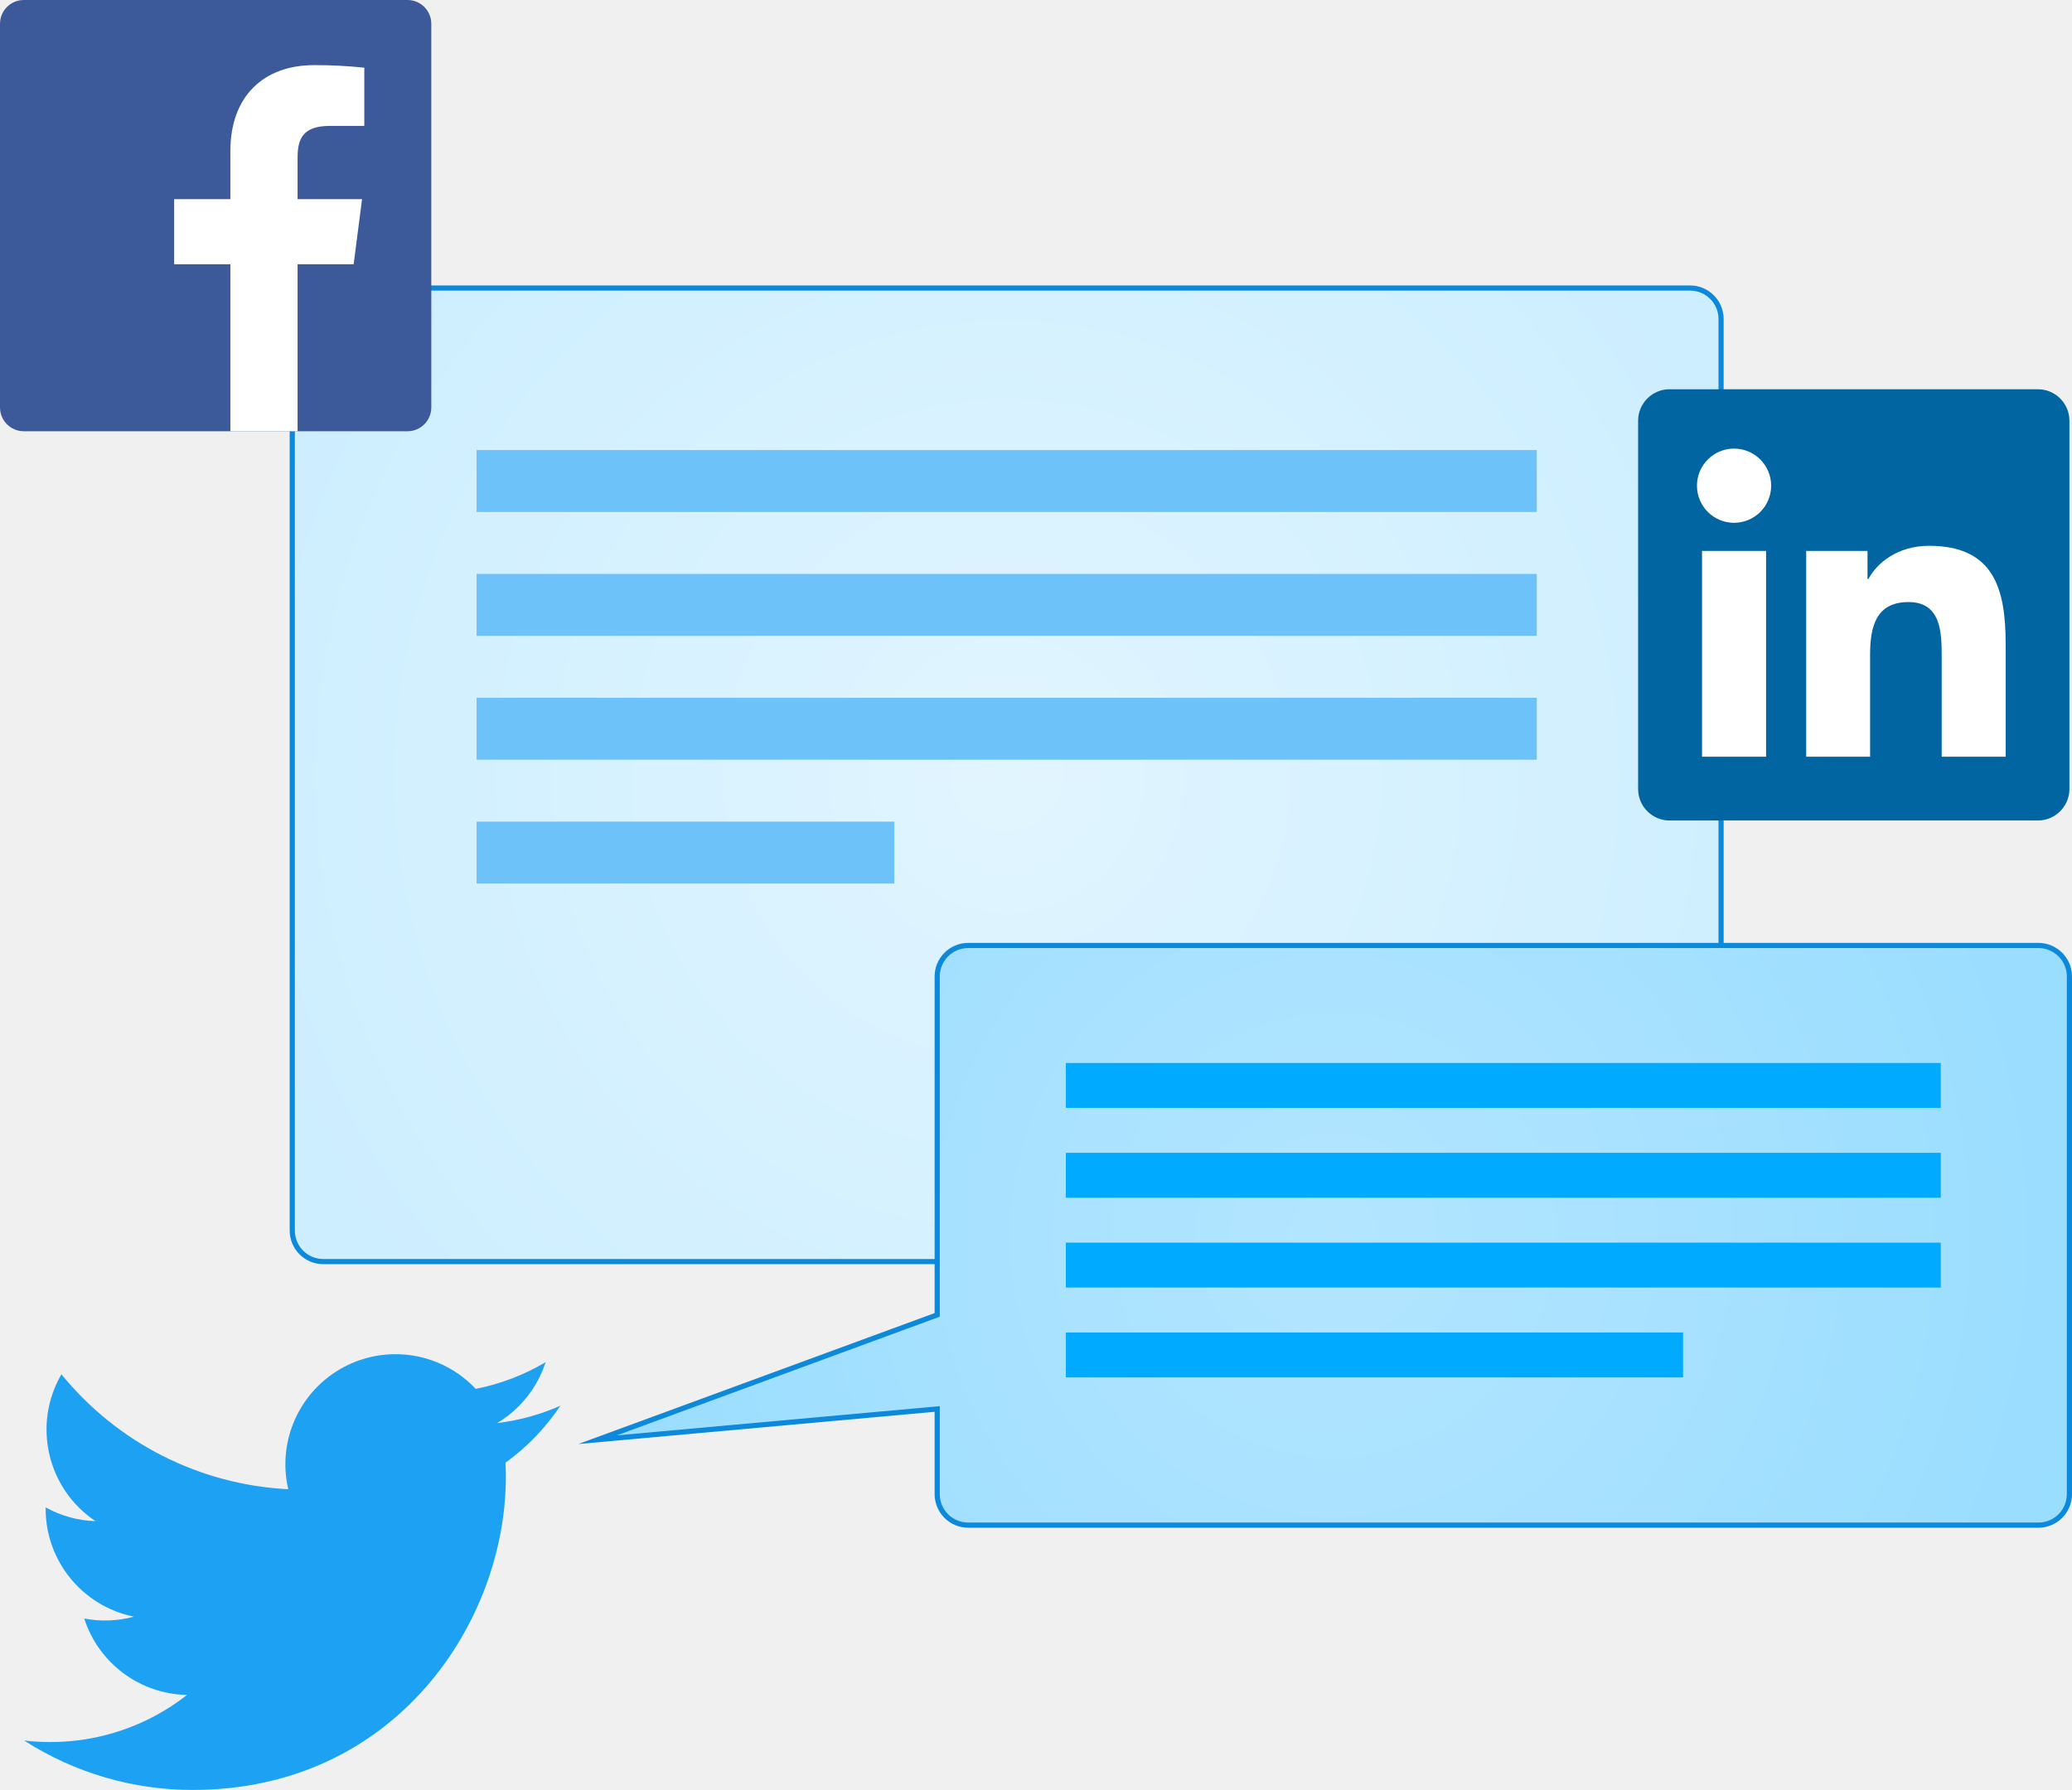
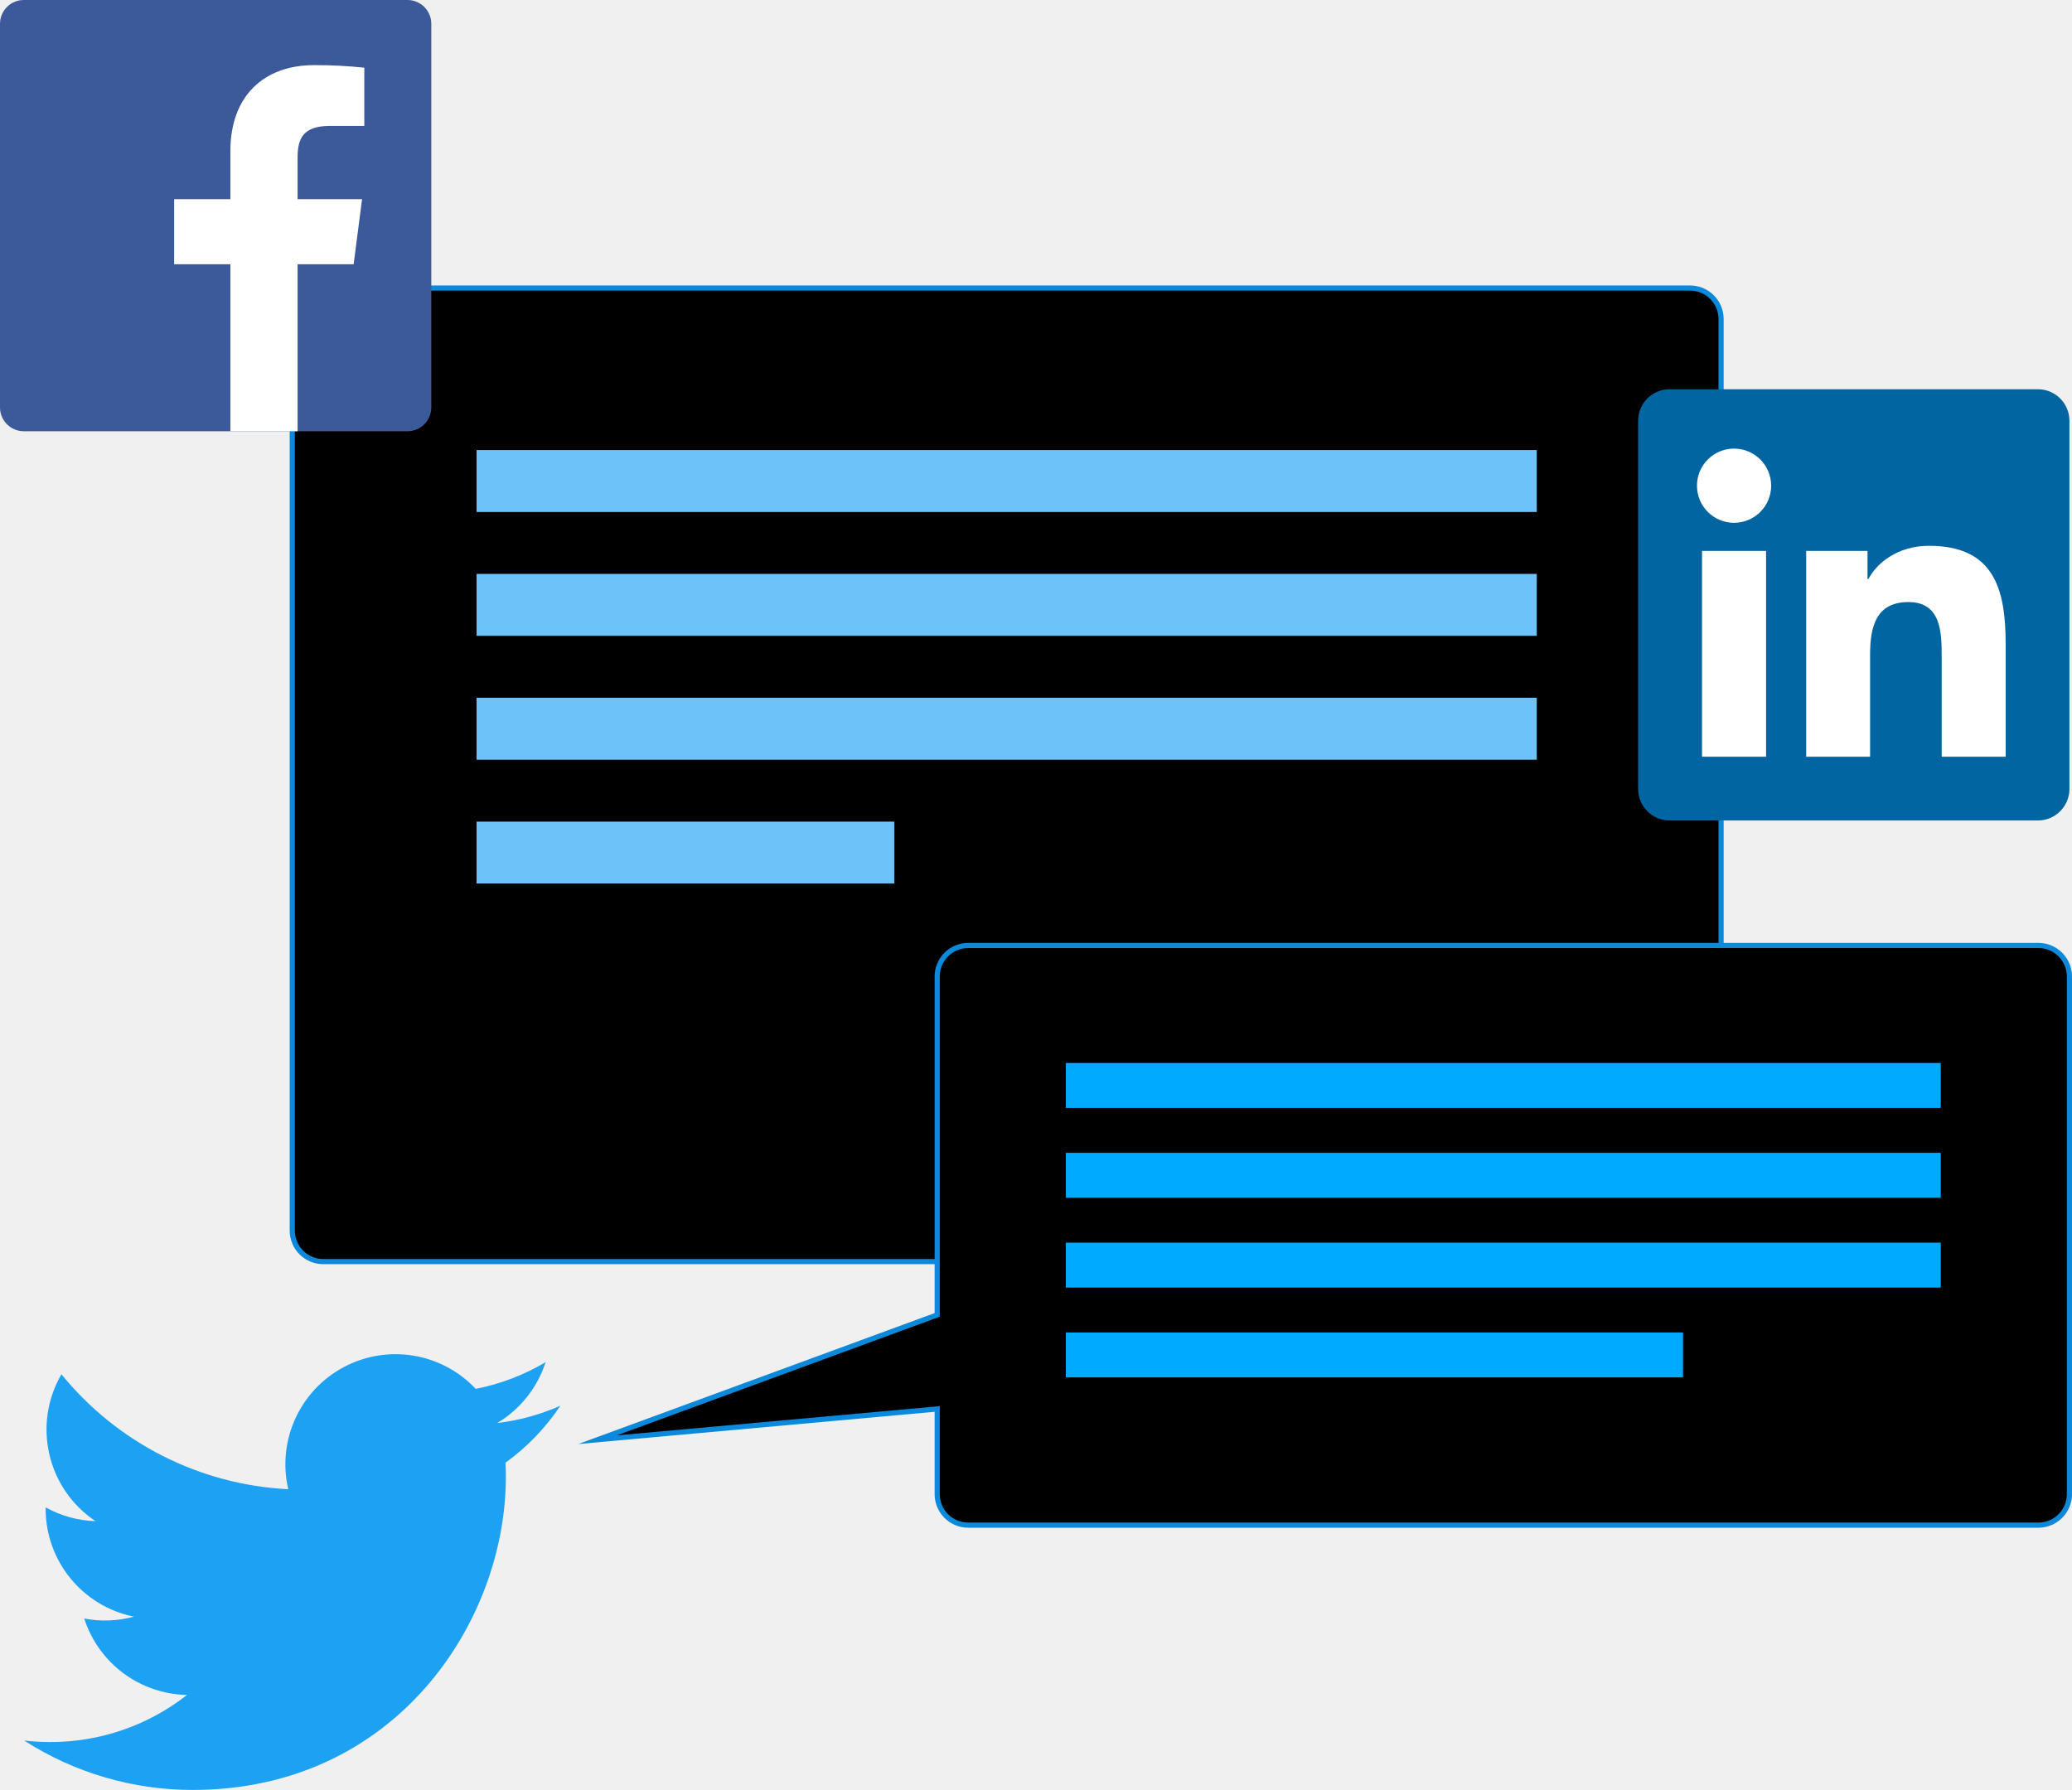
<svg xmlns="http://www.w3.org/2000/svg" width="401.456" height="346.844" viewBox="0 0 401.456 346.844">
  <defs>
    <radialGradient id="a" cx="195.046" cy="150.139" r="352.16" gradientUnits="userSpaceOnUse">
-       <stop offset="0" stop-color="#e1f5ff" />
-       <stop offset="1" stop-color="#b3e5ff" />
+       <stop offset="0" stopColor="#e1f5ff" />
+       <stop offset="1" stopColor="#b3e5ff" />
    </radialGradient>
    <radialGradient id="b" cx="258.373" cy="239.372" r="286.745" gradientUnits="userSpaceOnUse">
-       <stop offset="0" stop-color="#b3e5ff" />
-       <stop offset="1" stop-color="#81d5ff" />
+       <stop offset="0" stopColor="#b3e5ff" />
+       <stop offset="1" stopColor="#81d5ff" />
    </radialGradient>
  </defs>
  <rect x="56.628" y="55.814" width="276.837" height="188.651" rx="6" fill="url(#a)" />
  <path d="M327.464,244.964H62.628a6.508,6.508,0,0,1-6.5-6.5V61.814a6.508,6.508,0,0,1,6.5-6.5H327.464a6.508,6.508,0,0,1,6.5,6.5v176.65A6.508,6.508,0,0,1,327.464,244.964ZM62.628,56.314a5.506,5.506,0,0,0-5.5,5.5v176.65a5.506,5.506,0,0,0,5.5,5.5H327.464a5.506,5.506,0,0,0,5.5-5.5V61.814a5.506,5.506,0,0,0-5.5-5.5Z" fill="#0c89db" />
  <rect x="92.337" y="87.209" width="205.418" height="12" fill="#6ec2fa" />
  <rect x="92.337" y="111.209" width="205.418" height="12" fill="#6ec2fa" />
  <rect x="92.337" y="135.209" width="205.418" height="12" fill="#6ec2fa" />
  <rect x="92.337" y="159.209" width="80.947" height="12" fill="#6ec2fa" />
  <path d="M394.774,75.426H323.556a6.098,6.098,0,0,0-6.164,6.025v71.511a6.102,6.102,0,0,0,6.164,6.03h71.218a6.113,6.113,0,0,0,6.182-6.03V81.452A6.109,6.109,0,0,0,394.774,75.426Z" fill="#0065a1" />
  <path d="M329.774,106.754h12.407v39.879H329.774Zm6.207-19.824a7.188,7.188,0,1,1-7.19,7.187,7.189,7.189,0,0,1,7.19-7.187" fill="#fff" />
  <path d="M349.956,106.754h11.881v5.452h.17c1.653-3.135,5.697-6.441,11.727-6.441,12.549,0,14.868,8.257,14.868,18.998v21.871H376.209V127.24c0-4.624-.079-10.574-6.44-10.574-6.449,0-7.433,5.04-7.433,10.243v19.724H349.956Z" fill="#fff" />
  <path d="M78.953,83.566a4.612,4.612,0,0,0,4.612-4.612V4.612A4.612,4.612,0,0,0,78.953,0H4.612A4.612,4.612,0,0,0,0,4.612V78.953a4.612,4.612,0,0,0,4.612,4.612Z" fill="#3c5a99" />
  <path d="M57.659,83.566V51.205H68.521l1.627-12.612H57.659V30.541c0-3.651,1.014-6.14,6.25-6.14l6.678-.003v-11.28a89.268,89.268,0,0,0-9.731-.497c-9.629,0-16.221,5.877-16.221,16.671v9.301h-10.89V51.205h10.89V83.566Z" fill="#fff" />
  <path d="M37.351,346.844c39.214,0,60.658-32.487,60.658-60.658q0-1.384-.06-2.756a43.35,43.35,0,0,0,10.634-11.04A42.511,42.511,0,0,1,96.34,275.748a21.393,21.393,0,0,0,9.375-11.792,42.755,42.755,0,0,1-13.538,5.175,21.337,21.337,0,0,0-36.33,19.442A60.53,60.53,0,0,1,11.903,266.298a21.338,21.338,0,0,0,6.6,28.462,21.162,21.162,0,0,1-9.655-2.666c-.003.089-.003.177-.003.272a21.325,21.325,0,0,0,17.104,20.899,21.286,21.286,0,0,1-9.629.366,21.341,21.341,0,0,0,19.916,14.807,42.768,42.768,0,0,1-26.479,9.126,43.314,43.314,0,0,1-5.085-.295,60.348,60.348,0,0,0,32.68,9.576" fill="#1da1f2" />
  <path d="M394.956,183.209h-207.37a6,6,0,0,0-6,6V254.79L115.79,278.976l65.796-5.953v16.512a6,6,0,0,0,6,6h207.37a6,6,0,0,0,6-6V189.209A6,6,0,0,0,394.956,183.209Z" fill="url(#b)" />
  <path d="M394.956,296.035h-207.37a6.508,6.508,0,0,1-6.5-6.5V273.57l-69.03,6.246,69.03-25.374V189.21a6.508,6.508,0,0,1,6.5-6.5h207.37a6.508,6.508,0,0,1,6.5,6.5V289.535A6.508,6.508,0,0,1,394.956,296.035Zm-212.87-23.559v17.059a5.506,5.506,0,0,0,5.5,5.5h207.37a5.507,5.507,0,0,0,5.5-5.5V189.21a5.506,5.506,0,0,0-5.5-5.5h-207.37a5.506,5.506,0,0,0-5.5,5.5v65.93l-.328.121-62.234,22.876Z" fill="#0c89db" />
  <rect x="206.514" y="205.98" width="169.514" height="8.703" transform="translate(582.5418 420.663) rotate(-180)" fill="#0af" />
  <rect x="206.514" y="223.387" width="169.514" height="8.703" transform="translate(582.5418 455.4766) rotate(-180)" fill="#0af" />
  <rect x="206.514" y="240.793" width="169.514" height="8.703" transform="translate(582.5418 490.2902) rotate(-180)" fill="#0af" />
  <rect x="206.514" y="258.2" width="119.581" height="8.703" transform="translate(532.6088 525.1038) rotate(-180)" fill="#0af" />
</svg>
